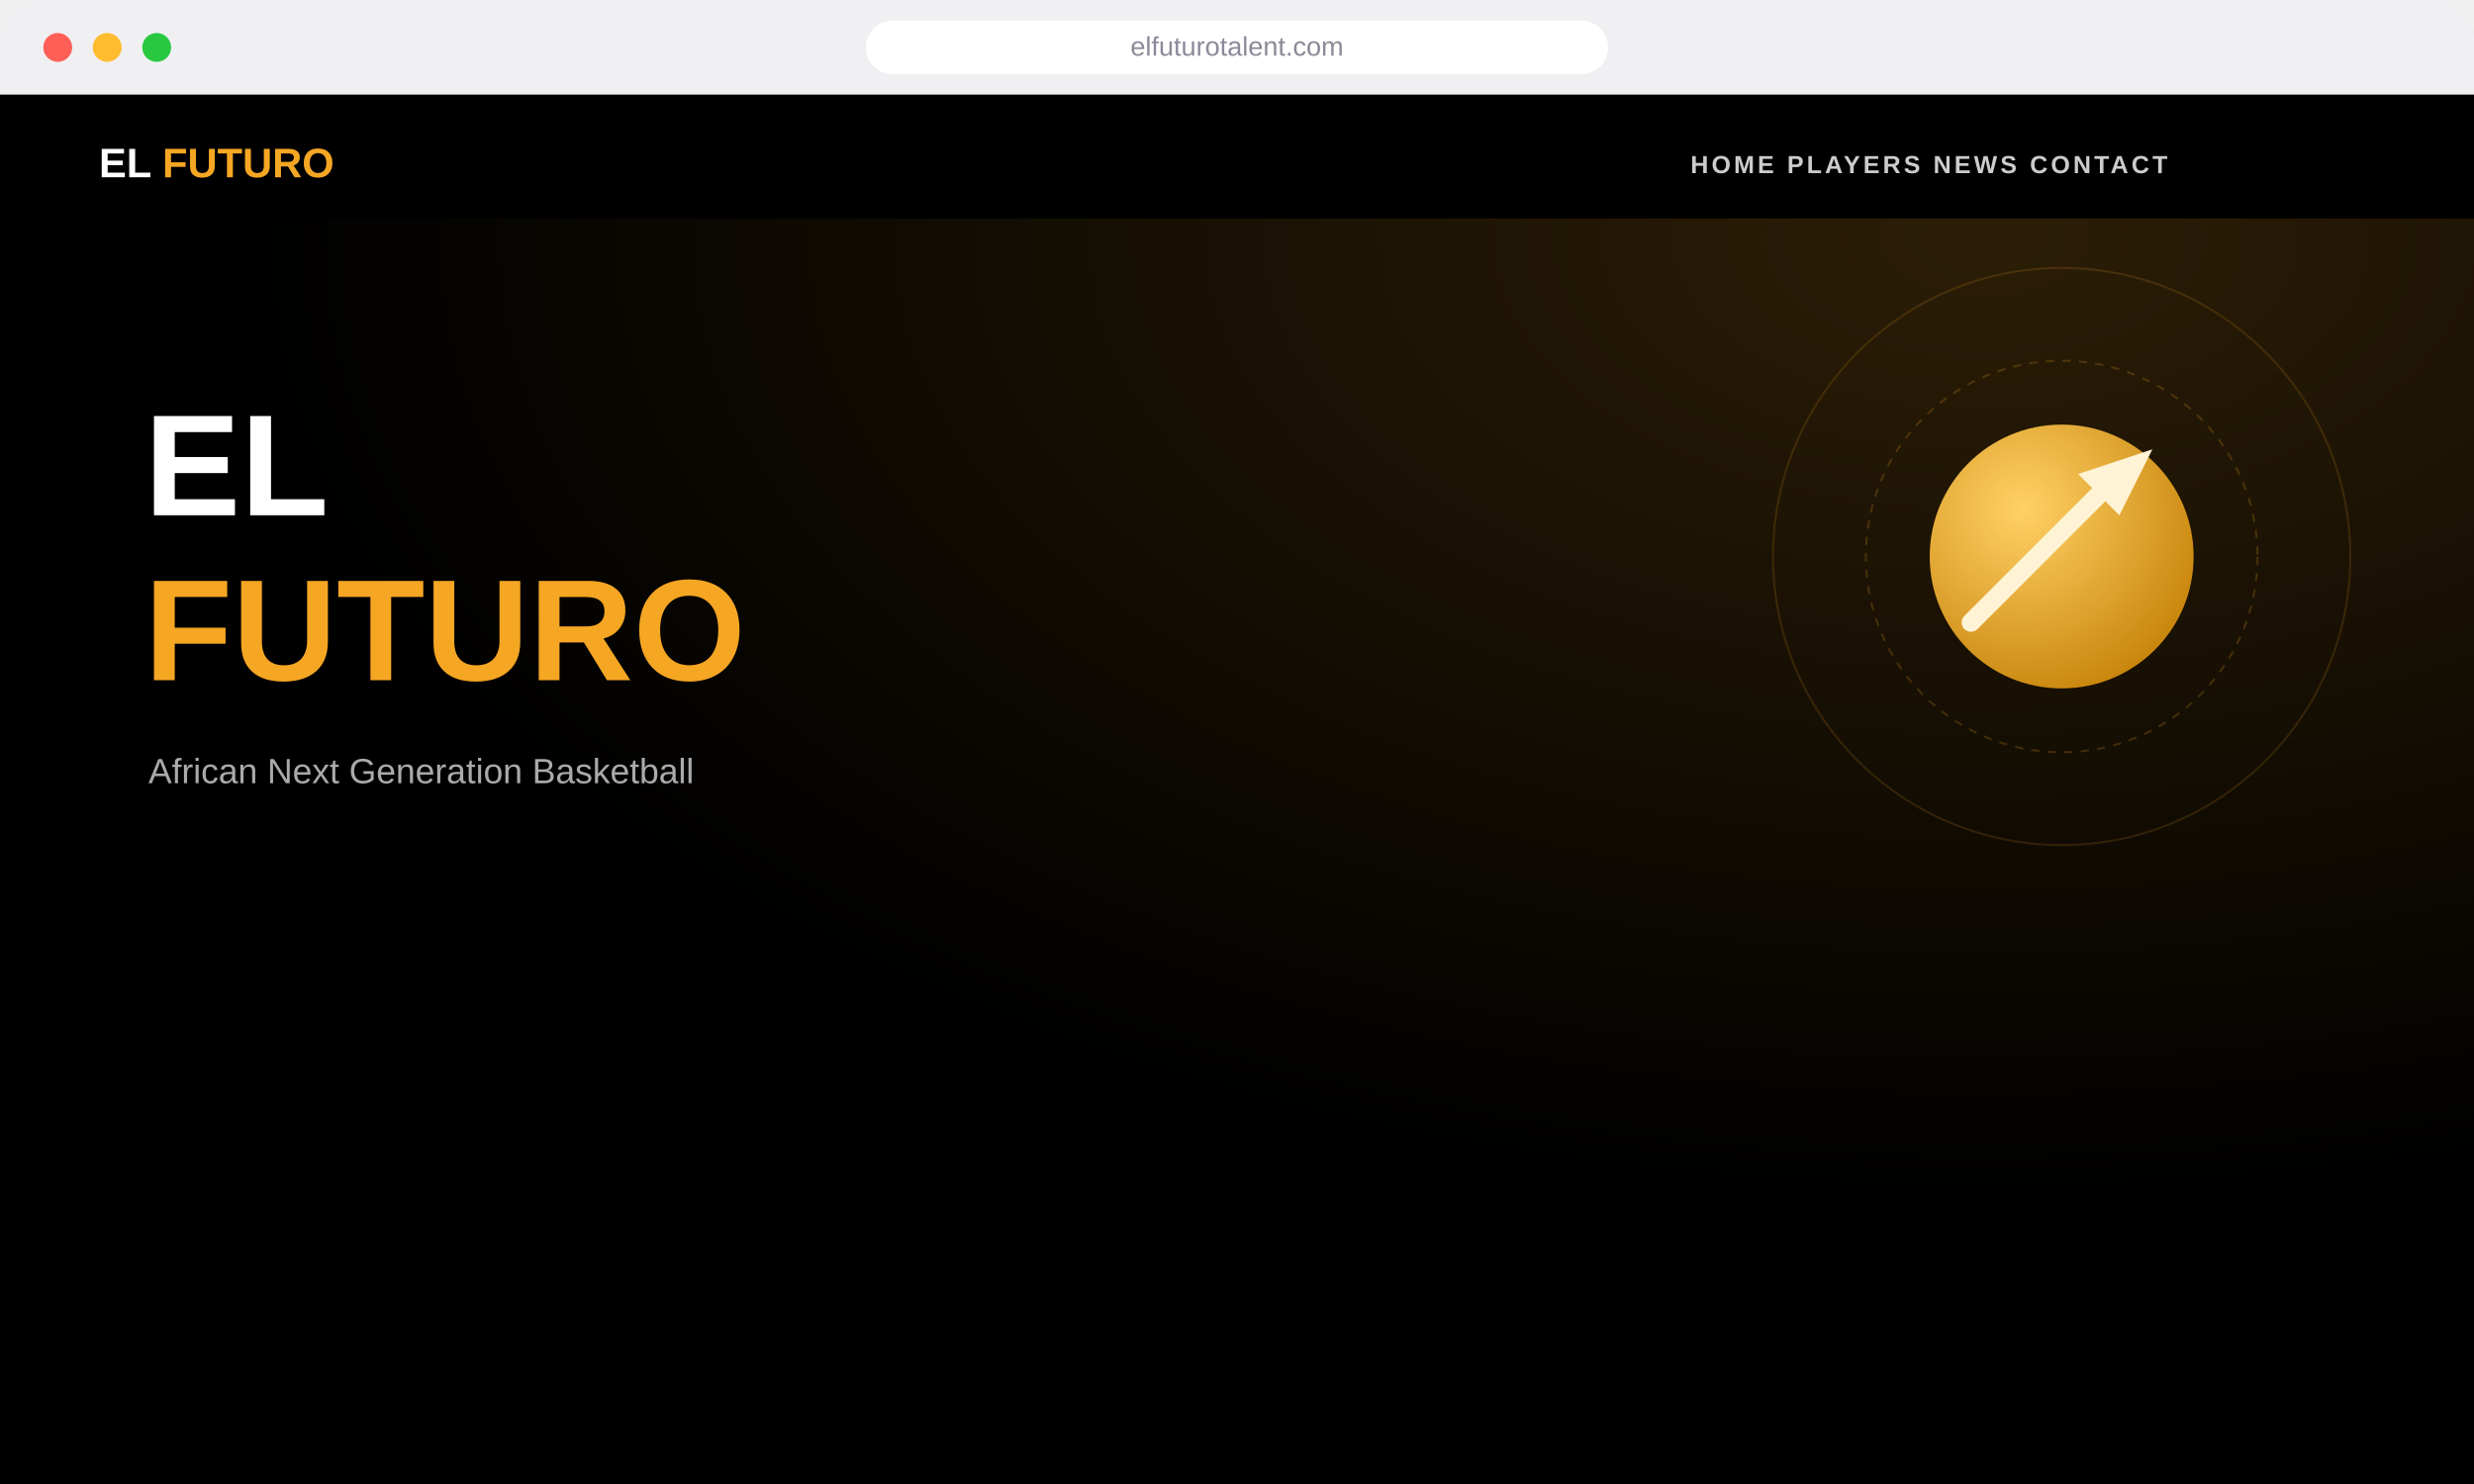
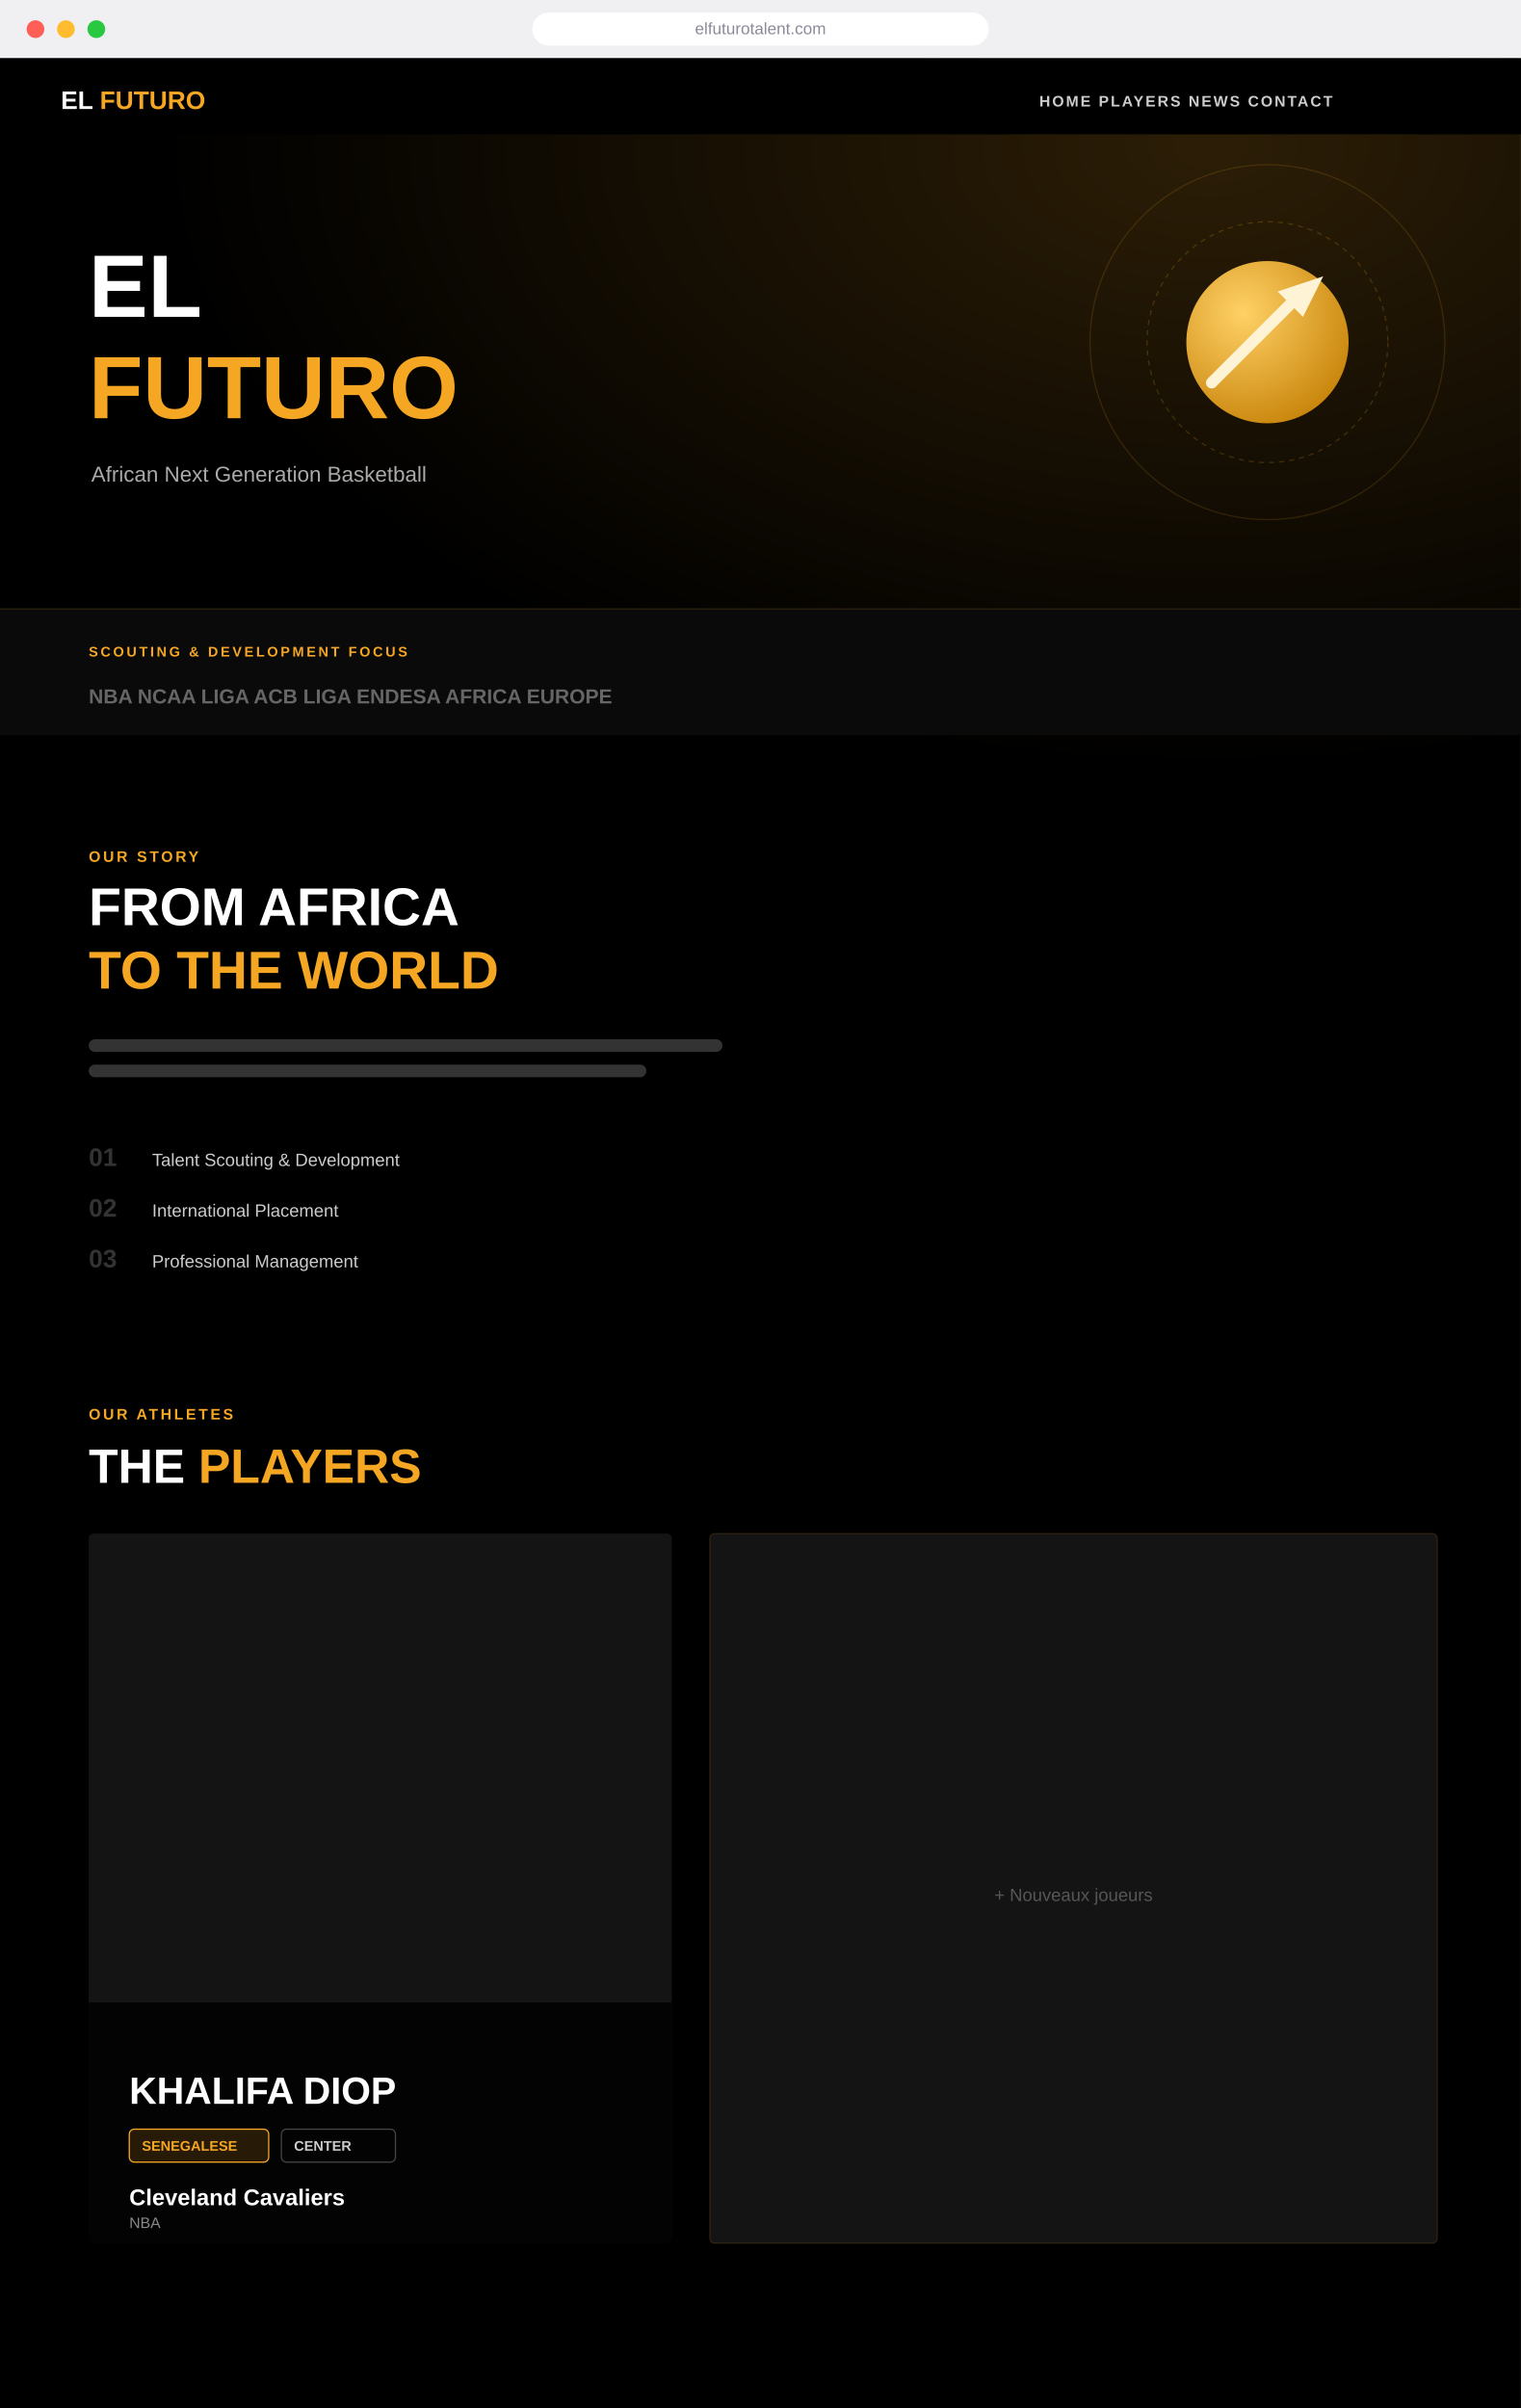
- <svg xmlns="http://www.w3.org/2000/svg" width="1200" height="720" viewBox="0 0 1200 720">
+ <svg xmlns="http://www.w3.org/2000/svg" width="1200" height="1900" viewBox="0 0 1200 1900">
  <defs>
    <radialGradient id="efGlow" cx="80%" cy="10%" r="70%">
      <stop offset="0%" stop-color="#F5A623" stop-opacity="0.18" />
      <stop offset="100%" stop-color="#F5A623" stop-opacity="0" />
    </radialGradient>
    <radialGradient id="efBall" cx="35%" cy="32%" r="75%">
      <stop offset="0%" stop-color="#FFD166" />
      <stop offset="100%" stop-color="#C8840A" />
    </radialGradient>
-     <clipPath id="efScreen">
-       <rect x="0" y="46" width="1200" height="674" />
-     </clipPath>
  </defs>
-   <rect width="1200" height="720" rx="18" fill="#E5E5EA" />
-   <rect x="0" y="0" width="1200" height="46" rx="18" fill="#F0F0F3" />
-   <rect x="0" y="28" width="1200" height="18" fill="#F0F0F3" />
+   <rect width="1200" height="1900" fill="#E5E5EA" />
+   <rect x="0" y="0" width="1200" height="46" fill="#F0F0F3" />
  <circle cx="28" cy="23" r="7" fill="#FF5F57" />
  <circle cx="52" cy="23" r="7" fill="#FEBC2E" />
  <circle cx="76" cy="23" r="7" fill="#28C840" />
  <rect x="420" y="10" width="360" height="26" rx="13" fill="#FFFFFF" />
  <text x="600" y="27" font-family="Arial, Helvetica, sans-serif" font-size="13" fill="#8A8A99" text-anchor="middle">elfuturotalent.com</text>
-   <g clip-path="url(#efScreen)">
-     <rect x="0" y="46" width="1200" height="674" fill="#000000" />
-     <rect x="0" y="46" width="1200" height="674" fill="url(#efGlow)" />
-     <rect x="0" y="46" width="1200" height="60" fill="#000000" />
-     <text x="48" y="86" font-family="Arial, Helvetica, sans-serif" font-weight="800" font-size="20" fill="#FFFFFF">EL <tspan fill="#F5A623">FUTURO</tspan>
-     </text>
-     <text x="820" y="84" font-family="Arial, Helvetica, sans-serif" font-weight="700" font-size="12" letter-spacing="1.5" fill="#CCCCCC">HOME   PLAYERS   NEWS   CONTACT</text>
-     <text x="70" y="250" font-family="Arial, Helvetica, sans-serif" font-weight="900" font-size="70" fill="#FFFFFF">EL</text>
-     <text x="70" y="330" font-family="Arial, Helvetica, sans-serif" font-weight="900" font-size="70" fill="#F5A623">FUTURO</text>
-     <text x="72" y="380" font-family="Arial, Helvetica, sans-serif" font-size="17" fill="#AAAAAA">African Next Generation Basketball</text>
-     <g transform="translate(880,150)">
-       <circle cx="120" cy="120" r="140" fill="none" stroke="rgba(245,166,35,0.15)" stroke-width="1" />
-       <circle cx="120" cy="120" r="95" fill="none" stroke="rgba(245,166,35,0.2)" stroke-width="1" stroke-dasharray="4 4" />
-       <circle cx="120" cy="120" r="64" fill="url(#efBall)" />
-       <line x1="76" y1="152" x2="146" y2="82" stroke="#FFF3D6" stroke-width="9" stroke-linecap="round" />
-       <polygon points="164,68 148,100 128,80" fill="#FFF3D6" />
-     </g>
+   <rect x="0" y="46" width="1200" height="1854" fill="#000000" />
+   <rect x="0" y="46" width="1200" height="700" fill="url(#efGlow)" />
+   <rect x="0" y="46" width="1200" height="60" fill="#000000" />
+   <text x="48" y="86" font-family="Arial, Helvetica, sans-serif" font-weight="800" font-size="20" fill="#FFFFFF">EL <tspan fill="#F5A623">FUTURO</tspan>
+   </text>
+   <text x="820" y="84" font-family="Arial, Helvetica, sans-serif" font-weight="700" font-size="12" letter-spacing="1.5" fill="#CCCCCC">HOME   PLAYERS   NEWS   CONTACT</text>
+   <text x="70" y="250" font-family="Arial, Helvetica, sans-serif" font-weight="900" font-size="70" fill="#FFFFFF">EL</text>
+   <text x="70" y="330" font-family="Arial, Helvetica, sans-serif" font-weight="900" font-size="70" fill="#F5A623">FUTURO</text>
+   <text x="72" y="380" font-family="Arial, Helvetica, sans-serif" font-size="17" fill="#AAAAAA">African Next Generation Basketball</text>
+   <g transform="translate(880,150)">
+     <circle cx="120" cy="120" r="140" fill="none" stroke="rgba(245,166,35,0.15)" stroke-width="1" />
+     <circle cx="120" cy="120" r="95" fill="none" stroke="rgba(245,166,35,0.2)" stroke-width="1" stroke-dasharray="4 4" />
+     <circle cx="120" cy="120" r="64" fill="url(#efBall)" />
+     <line x1="76" y1="152" x2="146" y2="82" stroke="#FFF3D6" stroke-width="9" stroke-linecap="round" />
+     <polygon points="164,68 148,100 128,80" fill="#FFF3D6" />
  </g>
+   <rect x="0" y="480" width="1200" height="100" fill="#0A0A0A" />
+   <rect x="0" y="480" width="1200" height="1" fill="rgba(245,166,35,0.15)" />
+   <text x="70" y="518" font-family="Arial, Helvetica, sans-serif" font-weight="700" font-size="11" letter-spacing="2" fill="#F5A623">SCOUTING &amp; DEVELOPMENT FOCUS</text>
+   <text x="70" y="555" font-family="Arial, Helvetica, sans-serif" font-weight="700" font-size="16" fill="#666666">NBA    NCAA    LIGA ACB    LIGA ENDESA    AFRICA    EUROPE</text>
+   <text x="70" y="680" font-family="Arial, Helvetica, sans-serif" font-weight="700" font-size="12" letter-spacing="2" fill="#F5A623">OUR STORY</text>
+   <text x="70" y="730" font-family="Arial, Helvetica, sans-serif" font-weight="900" font-size="42" fill="#FFFFFF">FROM AFRICA</text>
+   <text x="70" y="780" font-family="Arial, Helvetica, sans-serif" font-weight="900" font-size="42" fill="#F5A623">TO THE WORLD</text>
+   <rect x="70" y="820" width="500" height="10" rx="5" fill="#333333" />
+   <rect x="70" y="840" width="440" height="10" rx="5" fill="#333333" />
+   <text x="70" y="920" font-family="Arial, Helvetica, sans-serif" font-weight="800" font-size="20" fill="#333333">01</text>
+   <text x="120" y="920" font-family="Arial, Helvetica, sans-serif" font-size="14" fill="#CCCCCC">Talent Scouting &amp; Development</text>
+   <text x="70" y="960" font-family="Arial, Helvetica, sans-serif" font-weight="800" font-size="20" fill="#333333">02</text>
+   <text x="120" y="960" font-family="Arial, Helvetica, sans-serif" font-size="14" fill="#CCCCCC">International Placement</text>
+   <text x="70" y="1000" font-family="Arial, Helvetica, sans-serif" font-weight="800" font-size="20" fill="#333333">03</text>
+   <text x="120" y="1000" font-family="Arial, Helvetica, sans-serif" font-size="14" fill="#CCCCCC">Professional Management</text>
+   <text x="70" y="1120" font-family="Arial, Helvetica, sans-serif" font-weight="700" font-size="12" letter-spacing="2" fill="#F5A623">OUR ATHLETES</text>
+   <text x="70" y="1170" font-family="Arial, Helvetica, sans-serif" font-weight="900" font-size="38" fill="#FFFFFF">THE <tspan fill="#F5A623">PLAYERS</tspan>
+   </text>
+   <rect x="70" y="1210" width="460" height="560" rx="4" fill="#141414" />
+   <rect x="70" y="1580" width="460" height="190" fill="rgba(0,0,0,0.85)" />
+   <text x="102" y="1660" font-family="Arial, Helvetica, sans-serif" font-weight="900" font-size="30" fill="#FFFFFF">KHALIFA DIOP</text>
+   <rect x="102" y="1680" width="110" height="26" rx="4" fill="rgba(245,166,35,0.15)" stroke="#F5A623" />
+   <text x="112" y="1697" font-family="Arial, Helvetica, sans-serif" font-weight="700" font-size="11" fill="#F5A623">SENEGALESE</text>
+   <rect x="222" y="1680" width="90" height="26" rx="4" fill="none" stroke="#444444" />
+   <text x="232" y="1697" font-family="Arial, Helvetica, sans-serif" font-weight="700" font-size="11" fill="#CCCCCC">CENTER</text>
+   <text x="102" y="1740" font-family="Arial, Helvetica, sans-serif" font-weight="700" font-size="18" fill="#FFFFFF">Cleveland Cavaliers</text>
+   <text x="102" y="1758" font-family="Arial, Helvetica, sans-serif" font-size="12" fill="#888888">NBA</text>
+   <rect x="560" y="1210" width="574" height="560" rx="4" fill="#141414" stroke="rgba(245,166,35,0.15)" />
+   <text x="847" y="1500" font-family="Arial, Helvetica, sans-serif" font-size="14" fill="#555555" text-anchor="middle">+ Nouveaux joueurs</text>
</svg>
